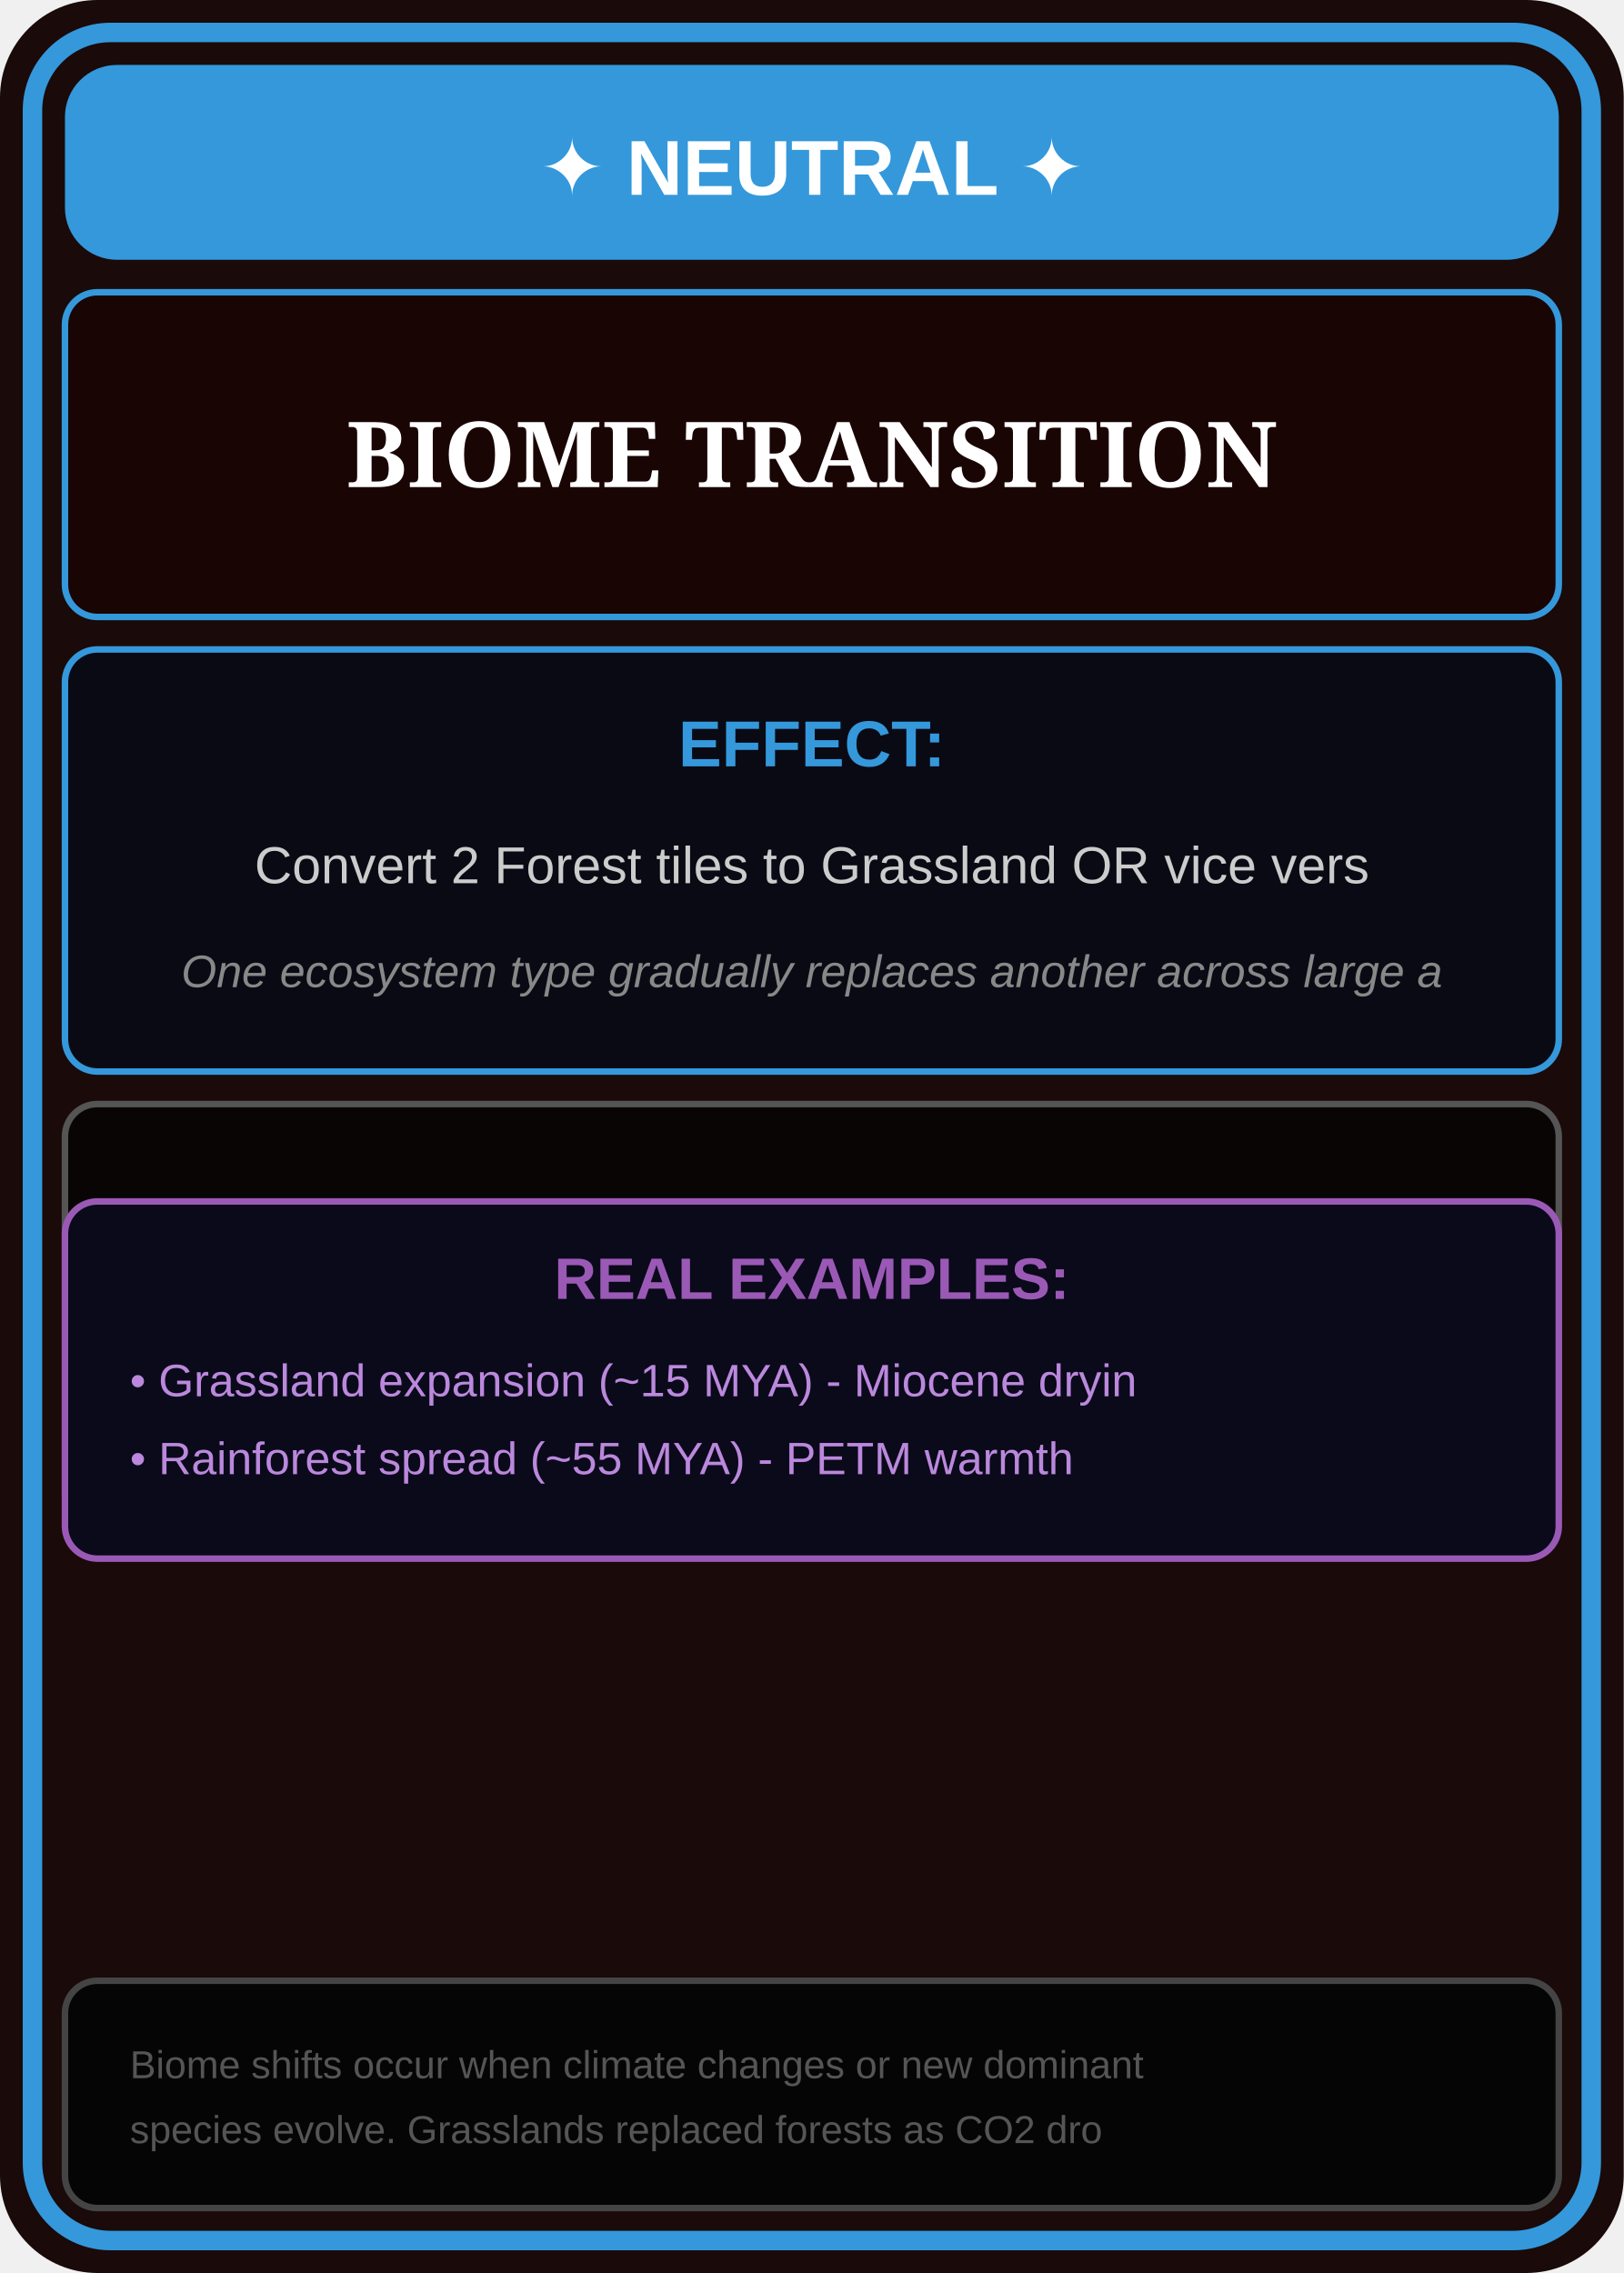
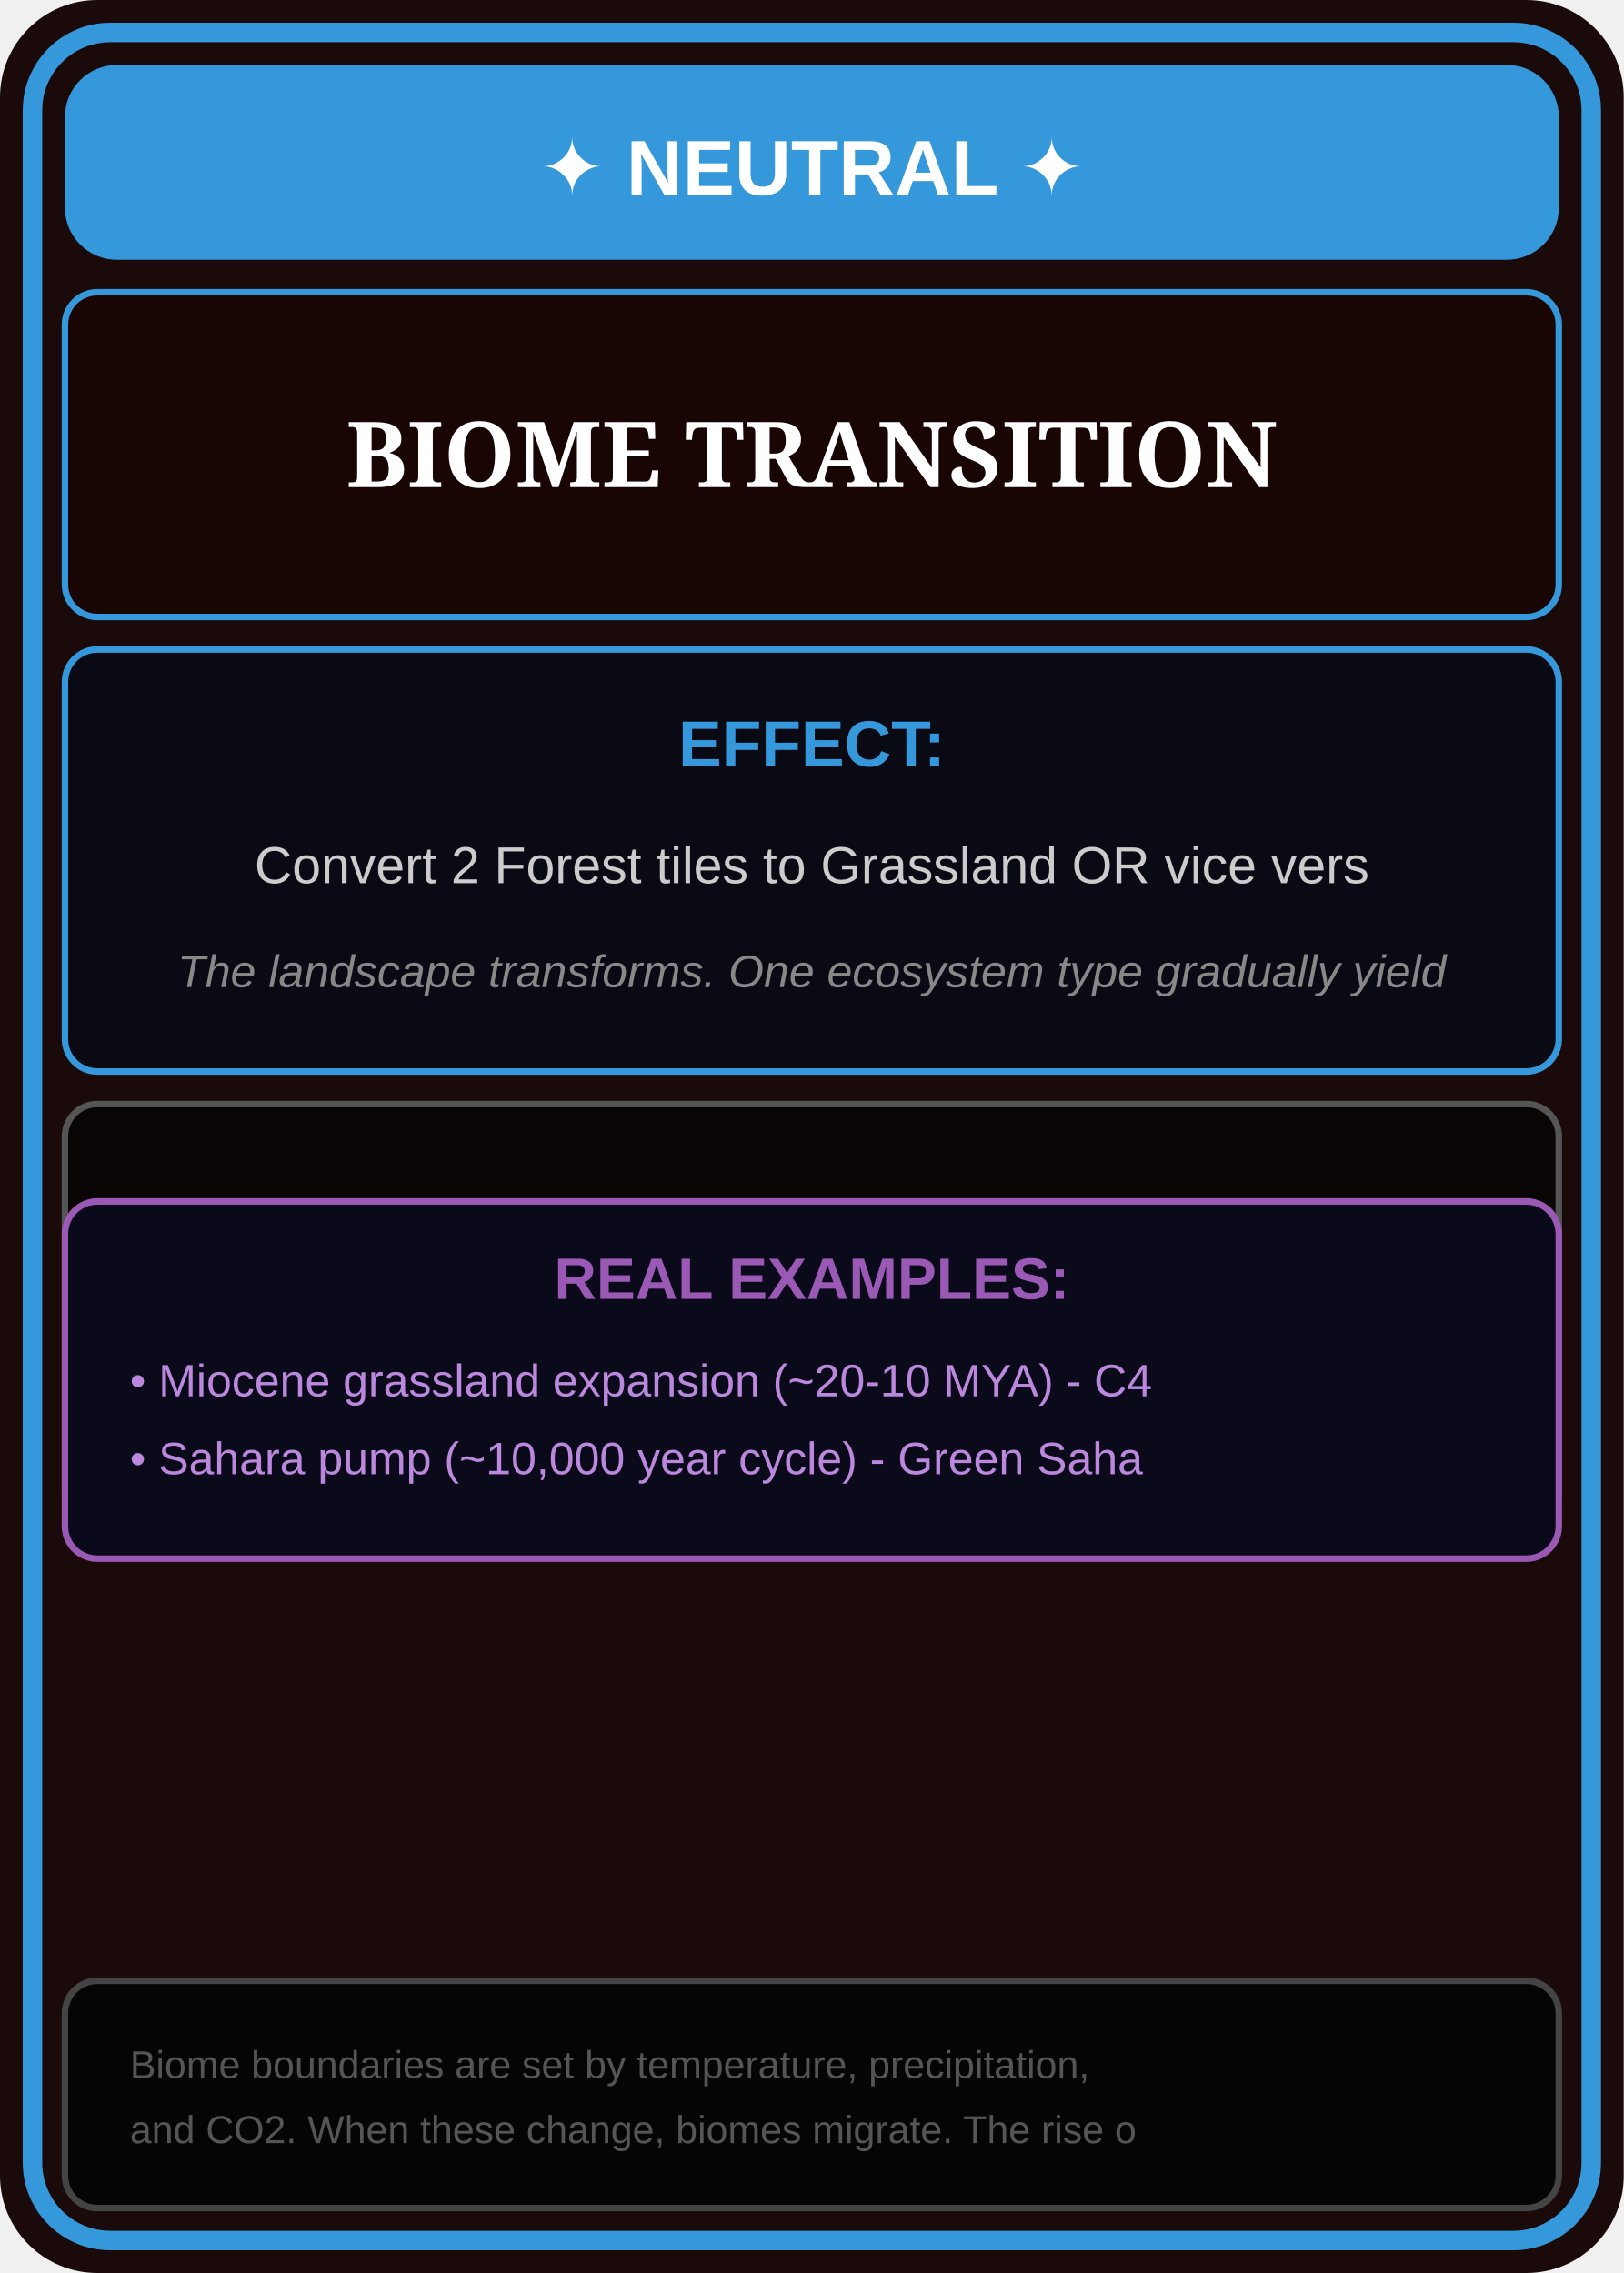
<svg xmlns="http://www.w3.org/2000/svg" viewBox="0 0 250 350" width="250" height="350">
  <rect width="250" height="350" fill="#1a0a0a" rx="15" />
  <rect x="5" y="5" width="240" height="340" fill="none" stroke="#3498db" stroke-width="3" rx="12" />
  <rect x="10" y="10" width="230" height="30" fill="#3498db" rx="8" />
  <text x="125" y="30" font-family="Arial" font-size="12" fill="#fff" text-anchor="middle" font-weight="bold">✦ NEUTRAL ✦</text>
  <rect x="10" y="45" width="230" height="50" fill="#1a0505" stroke="#3498db" rx="5" />
  <text x="125" y="75" font-family="Georgia" font-size="14" fill="#fff" text-anchor="middle" font-weight="bold">BIOME TRANSITION</text>
  <rect x="10" y="100" width="230" height="65" fill="#0a0a15" stroke="#3498db" rx="5" />
  <text x="125" y="118" font-family="Arial" font-size="10" fill="#3498db" text-anchor="middle" font-weight="bold">EFFECT:</text>
  <text x="125" y="136" font-family="Arial" font-size="8" fill="#ccc" text-anchor="middle">Convert 2 Forest tiles to Grassland OR vice vers</text>
-   <text x="125" y="152" font-family="Arial" font-size="7" fill="#888" text-anchor="middle" font-style="italic">One ecosystem type gradually replaces another across large a</text>
+   <text x="125" y="152" font-family="Arial" font-size="7" fill="#888" text-anchor="middle" font-style="italic">The landscape transforms. One ecosystem type gradually yield</text>
  <rect x="10" y="170" width="230" height="65" fill="#0a0505" stroke="#555" rx="5" />
  <rect x="10" y="185" width="230" height="55" fill="#0a0a1a" stroke="#9b59b6" rx="5" />
  <text x="125" y="200" font-family="Arial" font-size="9" fill="#9b59b6" text-anchor="middle" font-weight="bold">REAL EXAMPLES:</text>
-   <text x="20" y="215" font-family="Arial" font-size="7" fill="#bb88dd">• Grassland expansion (~15 MYA) - Miocene dryin</text>
-   <text x="20" y="227" font-family="Arial" font-size="7" fill="#bb88dd">• Rainforest spread (~55 MYA) - PETM warmth</text>
+   <text x="20" y="215" font-family="Arial" font-size="7" fill="#bb88dd">• Miocene grassland expansion (~20-10 MYA) - C4</text>
+   <text x="20" y="227" font-family="Arial" font-size="7" fill="#bb88dd">• Sahara pump (~10,000 year cycle) - Green Saha</text>
  <rect x="10" y="305" width="230" height="35" fill="#050505" stroke="#444" rx="5" />
-   <text x="20" y="320" font-family="Arial" font-size="6" fill="#555">Biome shifts occur when climate changes or new dominant</text>
-   <text x="20" y="330" font-family="Arial" font-size="6" fill="#555"> species evolve. Grasslands replaced forests as CO2 dro</text>
+   <text x="20" y="320" font-family="Arial" font-size="6" fill="#555">Biome boundaries are set by temperature, precipitation,</text>
+   <text x="20" y="330" font-family="Arial" font-size="6" fill="#555"> and CO2. When these change, biomes migrate. The rise o</text>
</svg>
